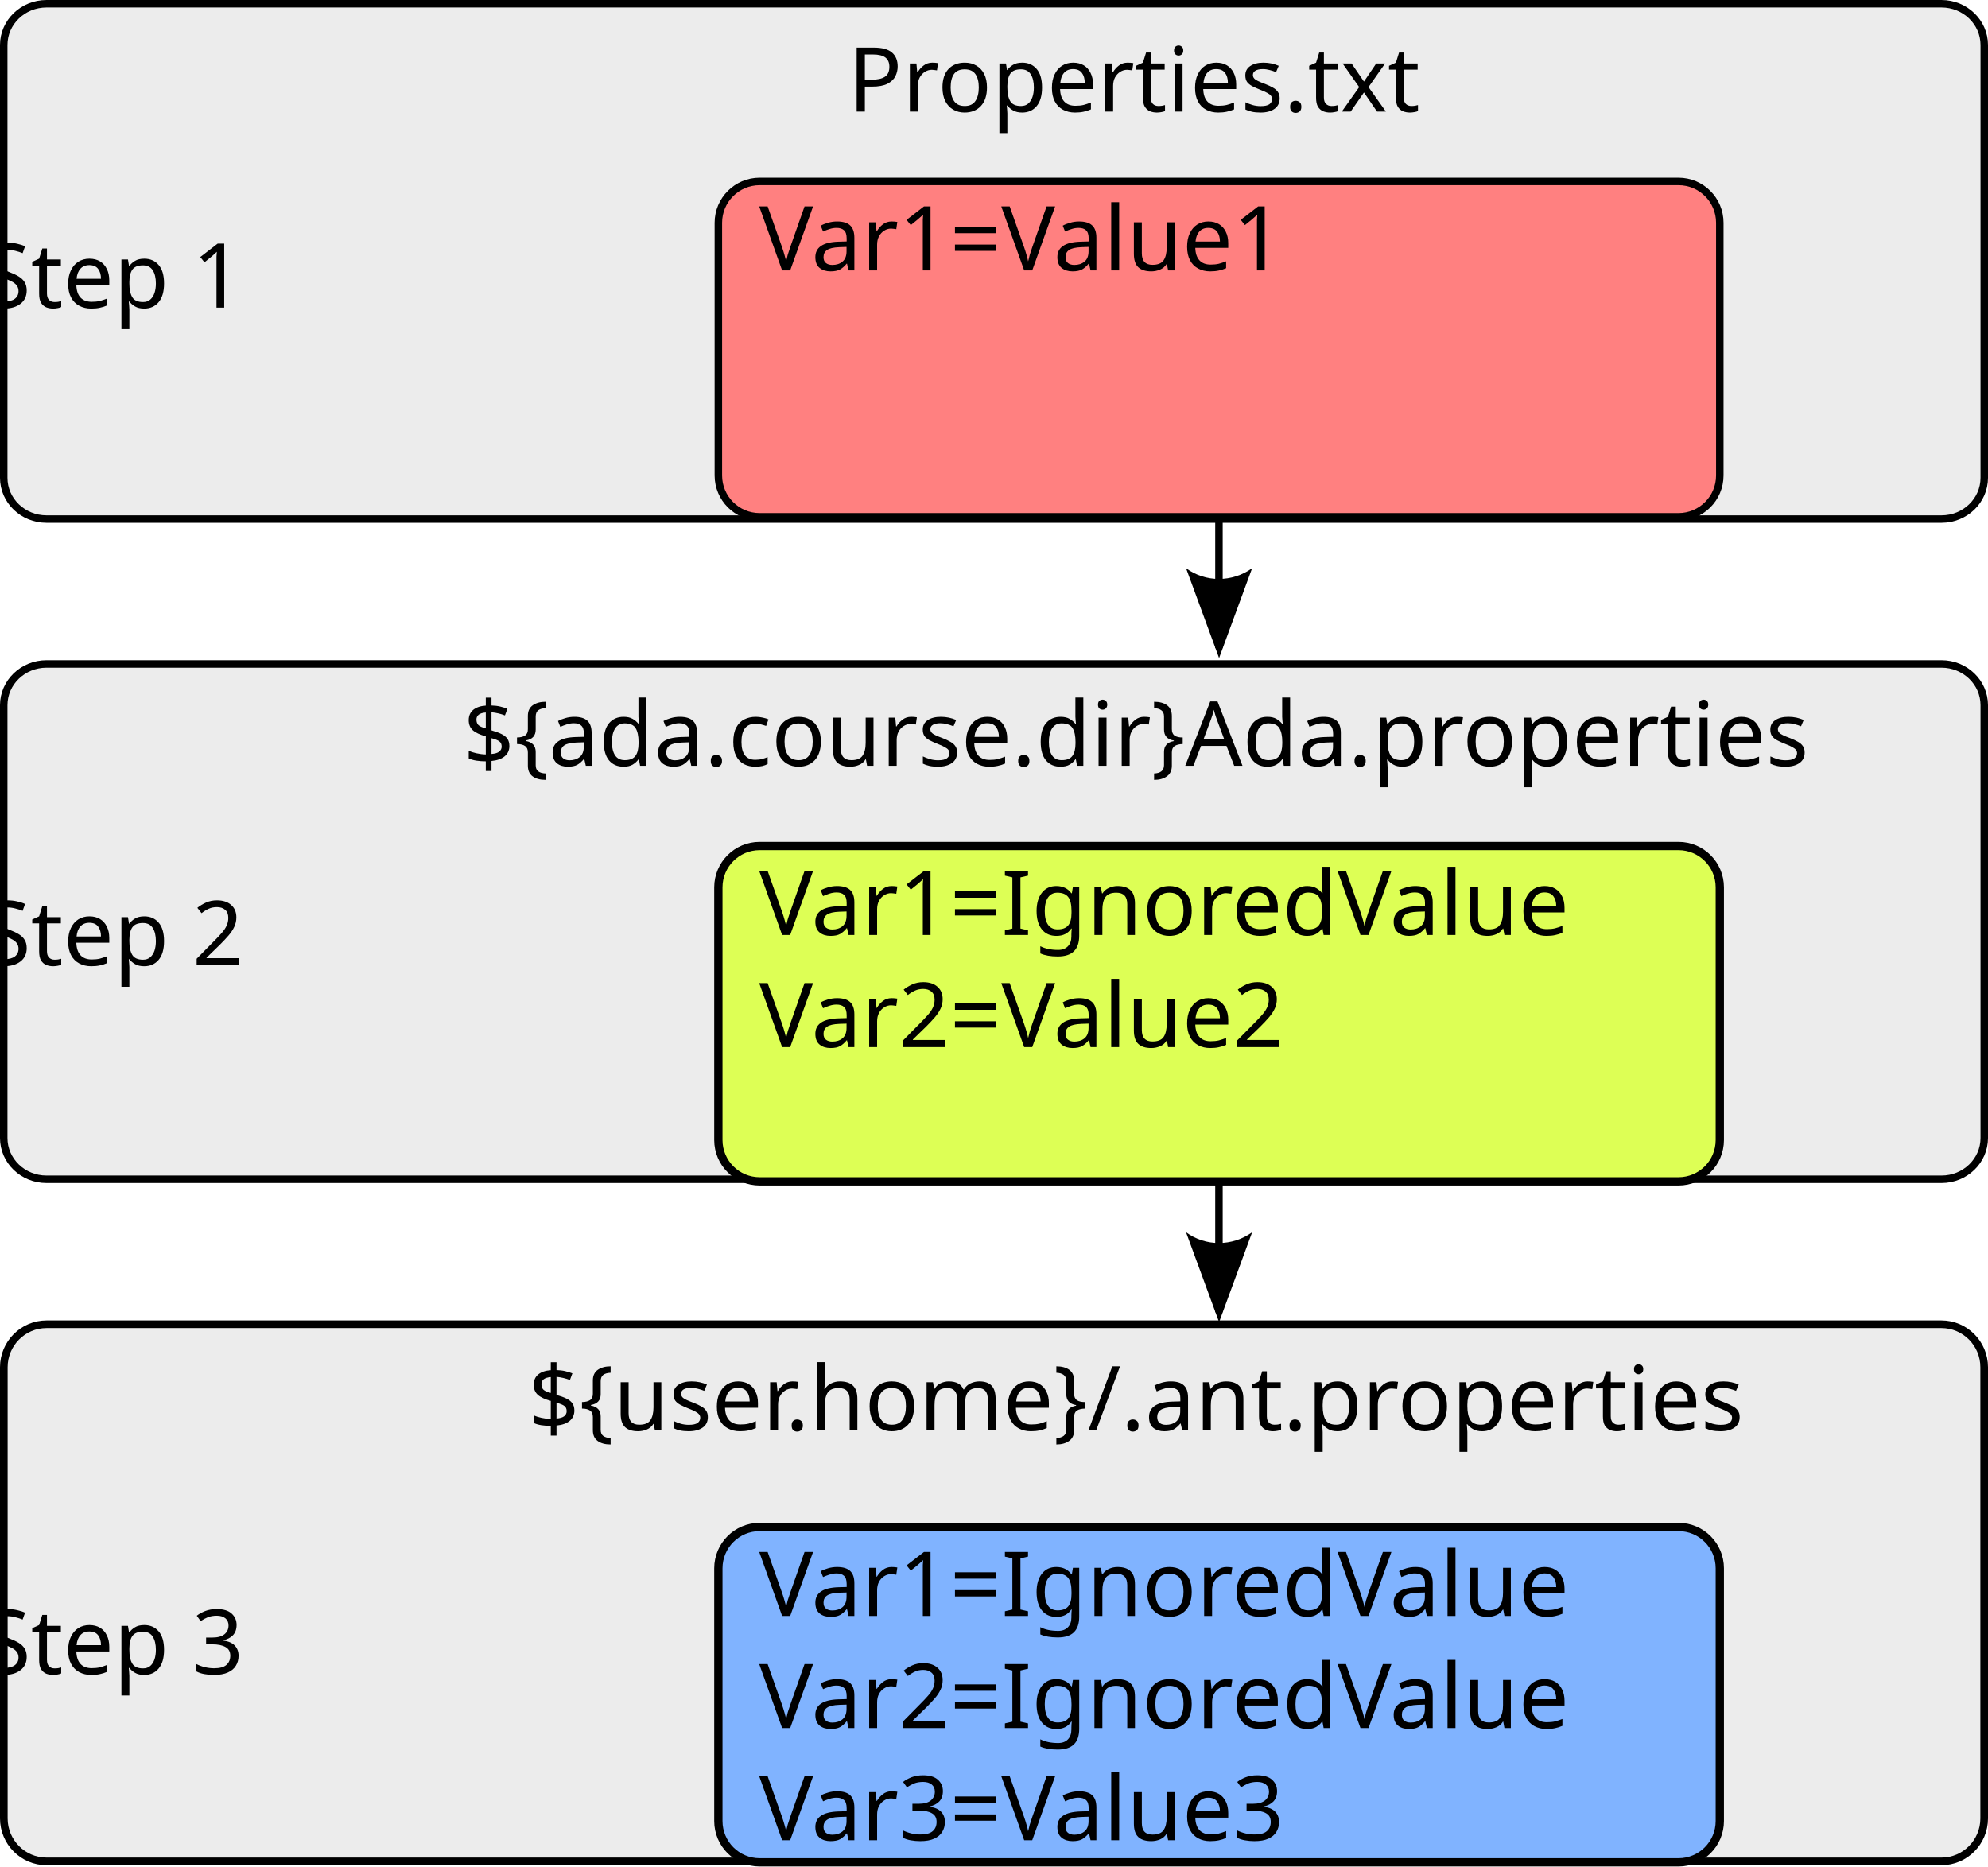
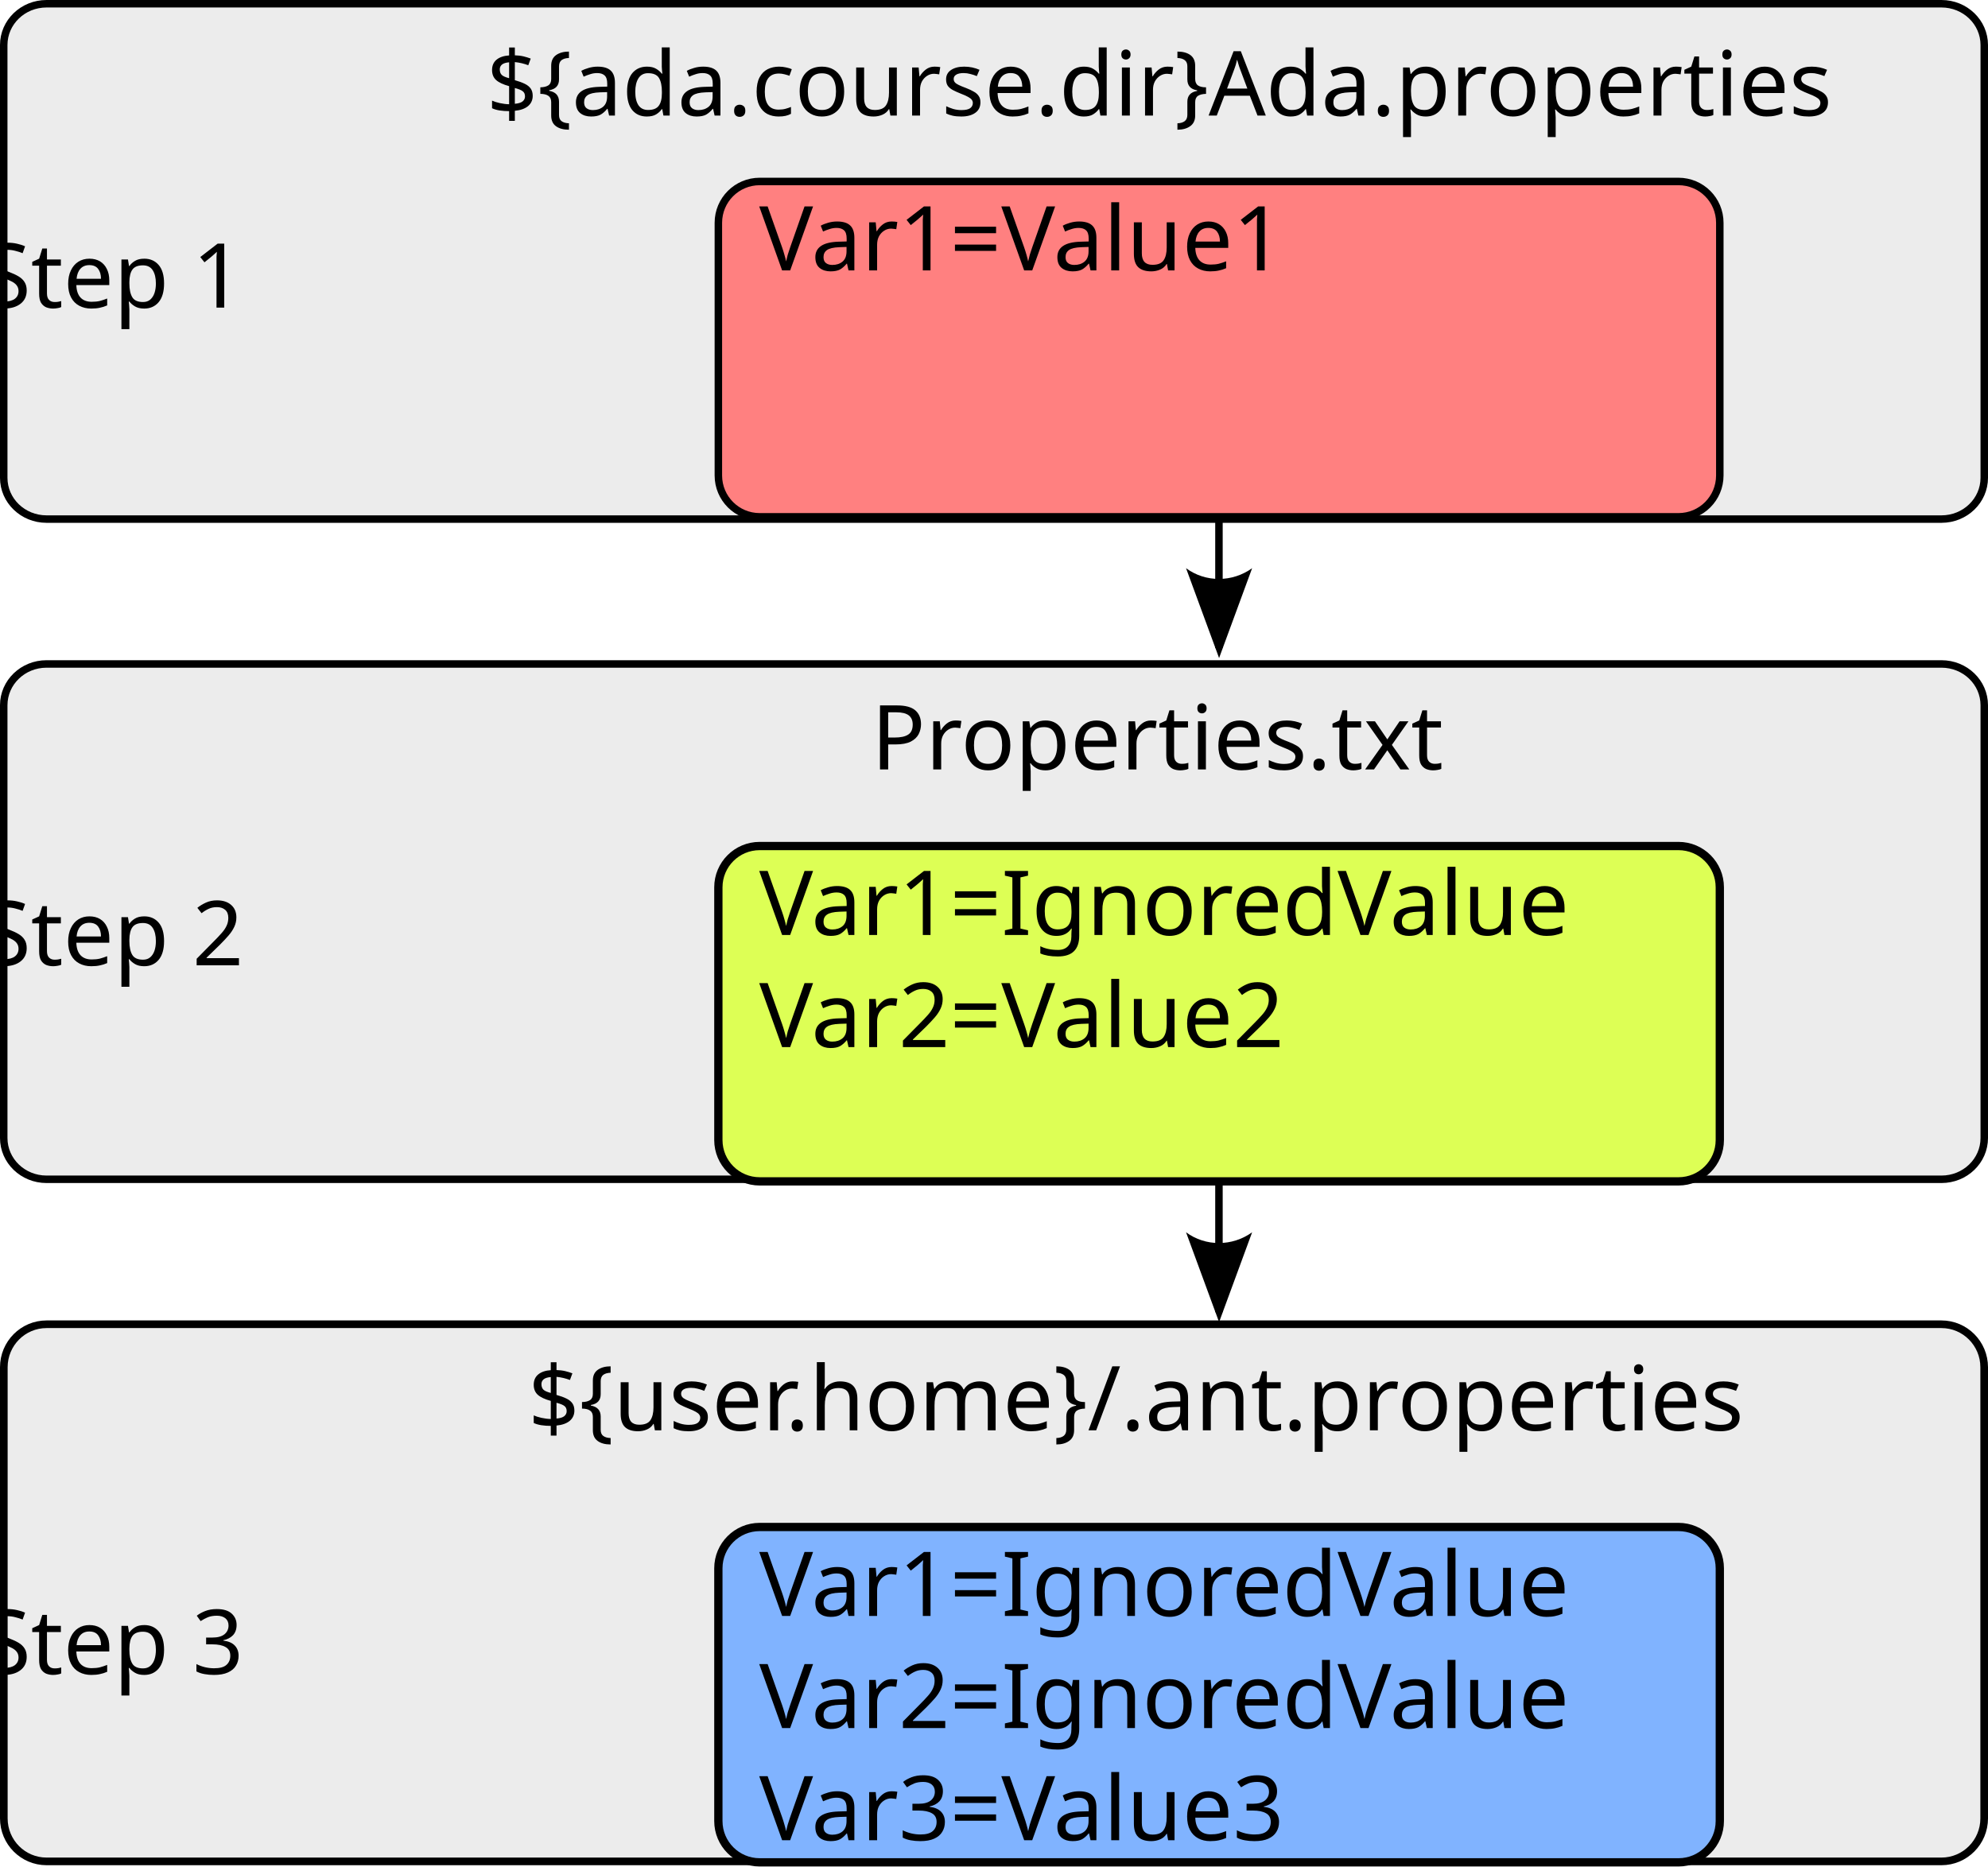
<svg xmlns="http://www.w3.org/2000/svg" width="265.93" height="249.694" id="svg4951" version="1.0">
  <defs id="defs4953">
    <marker orient="auto" refY="0" refX="0" id="Arrow2Lend" style="overflow:visible">
      <path id="path3492" style="font-size:12px;fill-rule:evenodd;stroke-width:0.625;stroke-linejoin:round" d="M 8.719,4.034 L -2.207,0.016 L 8.719,-4.002 C 6.973,-1.63 6.983,1.616 8.719,4.034 z" transform="matrix(-1.1,0,0,-1.1,-1.1,0)" />
    </marker>
  </defs>
  <g id="layer1" transform="translate(-237.5064,-147.1787)">
    <rect ry="5.52" rx="5.722" y="147.679" x="238.006" height="68.941" width="264.93" id="rect6228" style="opacity:1;fill:#ececec;fill-opacity:1;fill-rule:nonzero;stroke:#000000;stroke-width:1;stroke-linecap:butt;stroke-linejoin:miter;marker:none;marker-start:none;marker-mid:none;marker-end:none;stroke-miterlimit:4;stroke-dasharray:none;stroke-dashoffset:0;stroke-opacity:1;visibility:visible;display:inline;overflow:visible;enable-background:accumulate" />
    <rect ry="5.754" rx="5.721" y="324.333" x="238.017" height="71.857" width="264.909" id="rect6226" style="opacity:1;fill:#ececec;fill-opacity:1;fill-rule:nonzero;stroke:#000000;stroke-width:1.021;stroke-linecap:butt;stroke-linejoin:miter;marker:none;marker-start:none;marker-mid:none;marker-end:none;stroke-miterlimit:4;stroke-dasharray:none;stroke-dashoffset:0;stroke-opacity:1;visibility:visible;display:inline;overflow:visible;enable-background:accumulate" />
    <rect style="opacity:1;fill:#ececec;fill-opacity:1;fill-rule:nonzero;stroke:#000000;stroke-width:1;stroke-linecap:butt;stroke-linejoin:miter;marker:none;marker-start:none;marker-mid:none;marker-end:none;stroke-miterlimit:4;stroke-dasharray:none;stroke-dashoffset:0;stroke-opacity:1;visibility:visible;display:inline;overflow:visible;enable-background:accumulate" id="rect6224" width="264.93" height="68.941" x="238.006" y="236" rx="5.722" ry="5.52" />
    <text xml:space="preserve" style="font-size:12px;font-style:normal;font-variant:normal;font-weight:normal;font-stretch:normal;text-align:center;line-height:125%;writing-mode:lr-tb;text-anchor:middle;fill:#000000;fill-opacity:1;stroke:none;stroke-width:1px;stroke-linecap:butt;stroke-linejoin:miter;stroke-opacity:1;font-family:Verdana;-inkscape-font-specification:Verdana" x="260.375" y="188.333" id="text5504">
      <tspan id="tspan5506" x="260.375" y="188.333">Step 1</tspan>
    </text>
-     <g id="g5625" transform="translate(0,3.8673592e-6)">
-       <text id="text4961" y="162.108" x="400.121" style="font-size:12px;font-style:normal;font-variant:normal;font-weight:normal;font-stretch:normal;text-align:center;line-height:125%;writing-mode:lr-tb;text-anchor:middle;fill:#000000;fill-opacity:1;stroke:none;stroke-width:1px;stroke-linecap:butt;stroke-linejoin:miter;stroke-opacity:1;font-family:Verdana;-inkscape-font-specification:Verdana" xml:space="preserve">
-         <tspan y="162.108" x="400.121" id="tspan4963">Properties.txt</tspan>
+     <text xml:space="preserve" style="font-size:12px;font-style:normal;font-variant:normal;font-weight:normal;font-stretch:normal;text-align:center;line-height:125%;writing-mode:lr-tb;text-anchor:middle;fill:#000000;fill-opacity:1;stroke:none;stroke-width:1px;stroke-linecap:butt;stroke-linejoin:miter;stroke-opacity:1;font-family:Verdana;-inkscape-font-specification:Verdana" x="400.121" y="250.108" id="text4961">
+       <tspan id="tspan4963" x="400.121" y="250.108">Properties.txt</tspan>
+     </text>
+     <g id="g5574" transform="translate(1.132324,3.8673592e-6)">
+       <rect ry="5.527" rx="5.527" y="171.455" x="332.468" height="44.863" width="133.961" id="rect4973" style="opacity:1;fill:#ff8080;fill-opacity:1;fill-rule:nonzero;stroke:#000000;stroke-width:1;stroke-linecap:butt;stroke-linejoin:miter;marker:none;marker-start:none;marker-mid:none;marker-end:none;stroke-miterlimit:4;stroke-dasharray:none;stroke-dashoffset:0;stroke-opacity:1;visibility:visible;display:inline;overflow:visible;enable-background:accumulate" />
+       <text id="text5566" y="183.354" x="337.934" style="font-size:12px;font-style:normal;font-variant:normal;font-weight:normal;font-stretch:normal;text-align:start;line-height:125%;writing-mode:lr-tb;text-anchor:start;fill:#000000;fill-opacity:1;stroke:none;stroke-width:1px;stroke-linecap:butt;stroke-linejoin:miter;stroke-opacity:1;font-family:Verdana;-inkscape-font-specification:Verdana" xml:space="preserve">
+         <tspan y="183.354" x="337.934" id="tspan5568">Var1=Value1</tspan>
+         <tspan id="tspan5570" y="198.354" x="337.934" />
+         <tspan id="tspan5572" y="213.354" x="337.934" />
      </text>
-       <g transform="translate(1.132324,0)" id="g5574">
-         <rect style="opacity:1;fill:#ff8080;fill-opacity:1;fill-rule:nonzero;stroke:#000000;stroke-width:1;stroke-linecap:butt;stroke-linejoin:miter;marker:none;marker-start:none;marker-mid:none;marker-end:none;stroke-miterlimit:4;stroke-dasharray:none;stroke-dashoffset:0;stroke-opacity:1;visibility:visible;display:inline;overflow:visible;enable-background:accumulate" id="rect4973" width="133.961" height="44.863" x="332.468" y="171.455" rx="5.527" ry="5.527" />
-         <text xml:space="preserve" style="font-size:12px;font-style:normal;font-variant:normal;font-weight:normal;font-stretch:normal;text-align:start;line-height:125%;writing-mode:lr-tb;text-anchor:start;fill:#000000;fill-opacity:1;stroke:none;stroke-width:1px;stroke-linecap:butt;stroke-linejoin:miter;stroke-opacity:1;font-family:Verdana;-inkscape-font-specification:Verdana" x="337.934" y="183.354" id="text5566">
-           <tspan id="tspan5568" x="337.934" y="183.354">Var1=Value1</tspan>
-           <tspan x="337.934" y="198.354" id="tspan5570" />
-           <tspan x="337.934" y="213.354" id="tspan5572" />
-         </text>
-       </g>
    </g>
-     <g id="g5615" transform="translate(-1.8750001e-8,-1.098629)">
-       <text id="text4965" y="250.719" x="400.376" style="font-size:12px;font-style:normal;font-variant:normal;font-weight:normal;font-stretch:normal;text-align:center;line-height:125%;writing-mode:lr-tb;text-anchor:middle;fill:#000000;fill-opacity:1;stroke:none;stroke-width:1px;stroke-linecap:butt;stroke-linejoin:miter;stroke-opacity:1;font-family:Verdana;-inkscape-font-specification:Verdana" xml:space="preserve">
-         <tspan y="250.719" x="400.376" id="tspan4967">${ada.course.dir}Ada.properties</tspan>
+     <text xml:space="preserve" style="font-size:12px;font-style:normal;font-variant:normal;font-weight:normal;font-stretch:normal;text-align:center;line-height:125%;writing-mode:lr-tb;text-anchor:middle;fill:#000000;fill-opacity:1;stroke:none;stroke-width:1px;stroke-linecap:butt;stroke-linejoin:miter;stroke-opacity:1;font-family:Verdana;-inkscape-font-specification:Verdana" x="400.376" y="162.64" id="text4965">
+       <tspan id="tspan4967" x="400.376" y="162.64">${ada.course.dir}Ada.properties</tspan>
+     </text>
+     <g transform="translate(1.132324,88.90137)" id="g5581">
+       <rect style="opacity:1;fill:#ddff55;fill-opacity:1;fill-rule:nonzero;stroke:#000000;stroke-width:1.108;stroke-linecap:butt;stroke-linejoin:miter;marker:none;marker-start:none;marker-mid:none;marker-end:none;stroke-miterlimit:4;stroke-dasharray:none;stroke-dashoffset:0;stroke-opacity:1;visibility:visible;display:inline;overflow:visible;enable-background:accumulate" id="rect5583" width="133.961" height="44.863" x="332.468" y="171.455" rx="5.527" ry="5.527" />
+       <text xml:space="preserve" style="font-size:12px;font-style:normal;font-variant:normal;font-weight:normal;font-stretch:normal;text-align:start;line-height:125%;writing-mode:lr-tb;text-anchor:start;fill:#000000;fill-opacity:1;stroke:none;stroke-width:1px;stroke-linecap:butt;stroke-linejoin:miter;stroke-opacity:1;font-family:Verdana;-inkscape-font-specification:Verdana" x="337.934" y="183.354" id="text5585">
+         <tspan id="tspan5587" x="337.934" y="183.354">Var1=IgnoredValue</tspan>
+         <tspan id="tspan6158" x="337.934" y="198.354">Var2=Value2</tspan>
+         <tspan x="337.934" y="213.354" id="tspan5589" />
+         <tspan x="337.934" y="228.354" id="tspan5591" />
      </text>
-       <g id="g5581" transform="translate(1.132324,90)">
-         <rect ry="5.527" rx="5.527" y="171.455" x="332.468" height="44.863" width="133.961" id="rect5583" style="opacity:1;fill:#ddff55;fill-opacity:1;fill-rule:nonzero;stroke:#000000;stroke-width:1.108;stroke-linecap:butt;stroke-linejoin:miter;marker:none;marker-start:none;marker-mid:none;marker-end:none;stroke-miterlimit:4;stroke-dasharray:none;stroke-dashoffset:0;stroke-opacity:1;visibility:visible;display:inline;overflow:visible;enable-background:accumulate" />
-         <text id="text5585" y="183.354" x="337.934" style="font-size:12px;font-style:normal;font-variant:normal;font-weight:normal;font-stretch:normal;text-align:start;line-height:125%;writing-mode:lr-tb;text-anchor:start;fill:#000000;fill-opacity:1;stroke:none;stroke-width:1px;stroke-linecap:butt;stroke-linejoin:miter;stroke-opacity:1;font-family:Verdana;-inkscape-font-specification:Verdana" xml:space="preserve">
-           <tspan y="183.354" x="337.934" id="tspan5587">Var1=IgnoredValue</tspan>
-           <tspan y="198.354" x="337.934" id="tspan6158">Var2=Value2</tspan>
-           <tspan id="tspan5589" y="213.354" x="337.934" />
-           <tspan id="tspan5591" y="228.354" x="337.934" />
-         </text>
-       </g>
    </g>
    <g id="g6213" transform="translate(-1.8750001e-8,8)">
      <text id="text4969" y="330.522" x="400.376" style="font-size:12px;font-style:normal;font-variant:normal;font-weight:normal;font-stretch:normal;text-align:center;line-height:125%;writing-mode:lr-tb;text-anchor:middle;fill:#000000;fill-opacity:1;stroke:none;stroke-width:1px;stroke-linecap:butt;stroke-linejoin:miter;stroke-opacity:1;font-family:Verdana;-inkscape-font-specification:Verdana" xml:space="preserve">
        <tspan y="330.522" x="400.376" id="tspan4971">${user.home}/.ant.properties</tspan>
      </text>
      <rect ry="5.527" rx="5.527" y="343.455" x="333.6" height="44.863" width="133.961" id="rect5595" style="fill:#80b3ff;fill-opacity:1;fill-rule:nonzero;stroke:#000000;stroke-width:1.108;stroke-linecap:butt;stroke-linejoin:miter;marker:none;marker-start:none;marker-mid:none;marker-end:none;stroke-miterlimit:4;stroke-dasharray:none;stroke-dashoffset:0;stroke-opacity:1;visibility:visible;display:inline;overflow:visible;enable-background:accumulate" />
      <text id="text5597" y="355.354" x="339.067" style="font-size:12px;font-style:normal;font-variant:normal;font-weight:normal;font-stretch:normal;text-align:start;line-height:125%;writing-mode:lr-tb;text-anchor:start;fill:#000000;fill-opacity:1;stroke:none;stroke-width:1px;stroke-linecap:butt;stroke-linejoin:miter;stroke-opacity:1;font-family:Verdana;-inkscape-font-specification:Verdana" xml:space="preserve">
        <tspan y="355.354" x="339.067" id="tspan5599">Var1=IgnoredValue</tspan>
        <tspan id="tspan6160" y="370.354" x="339.067">Var2=IgnoredValue</tspan>
        <tspan id="tspan6162" y="385.354" x="339.067">Var3=Value3</tspan>
        <tspan id="tspan5601" y="400.354" x="339.067" />
        <tspan id="tspan5603" y="415.354" x="339.067" />
      </text>
    </g>
    <path style="fill:none;fill-rule:evenodd;stroke:#000000;stroke-width:1px;stroke-linecap:butt;stroke-linejoin:miter;marker-end:url(#Arrow2Lend);stroke-opacity:1" d="M 400.563,216.26 L 400.563,233.882" id="path5635" />
    <path id="path6154" d="M 400.563,305.1 L 400.563,322.722" style="fill:none;fill-rule:evenodd;stroke:#000000;stroke-width:1px;stroke-linecap:butt;stroke-linejoin:miter;marker-end:url(#Arrow2Lend);stroke-opacity:1" />
    <text id="text6164" y="276.314" x="260.375" style="font-size:12px;font-style:normal;font-variant:normal;font-weight:normal;font-stretch:normal;text-align:center;line-height:125%;writing-mode:lr-tb;text-anchor:middle;fill:#000000;fill-opacity:1;stroke:none;stroke-width:1px;stroke-linecap:butt;stroke-linejoin:miter;stroke-opacity:1;font-family:Verdana;-inkscape-font-specification:Verdana" xml:space="preserve">
      <tspan y="276.314" x="260.375" id="tspan6166">Step 2</tspan>
    </text>
    <text xml:space="preserve" style="font-size:12px;font-style:normal;font-variant:normal;font-weight:normal;font-stretch:normal;text-align:center;line-height:125%;writing-mode:lr-tb;text-anchor:middle;fill:#000000;fill-opacity:1;stroke:none;stroke-width:1px;stroke-linecap:butt;stroke-linejoin:miter;stroke-opacity:1;font-family:Verdana;-inkscape-font-specification:Verdana" x="260.375" y="371.121" id="text6168">
      <tspan id="tspan6170" x="260.375" y="371.121">Step 3</tspan>
    </text>
  </g>
</svg>
